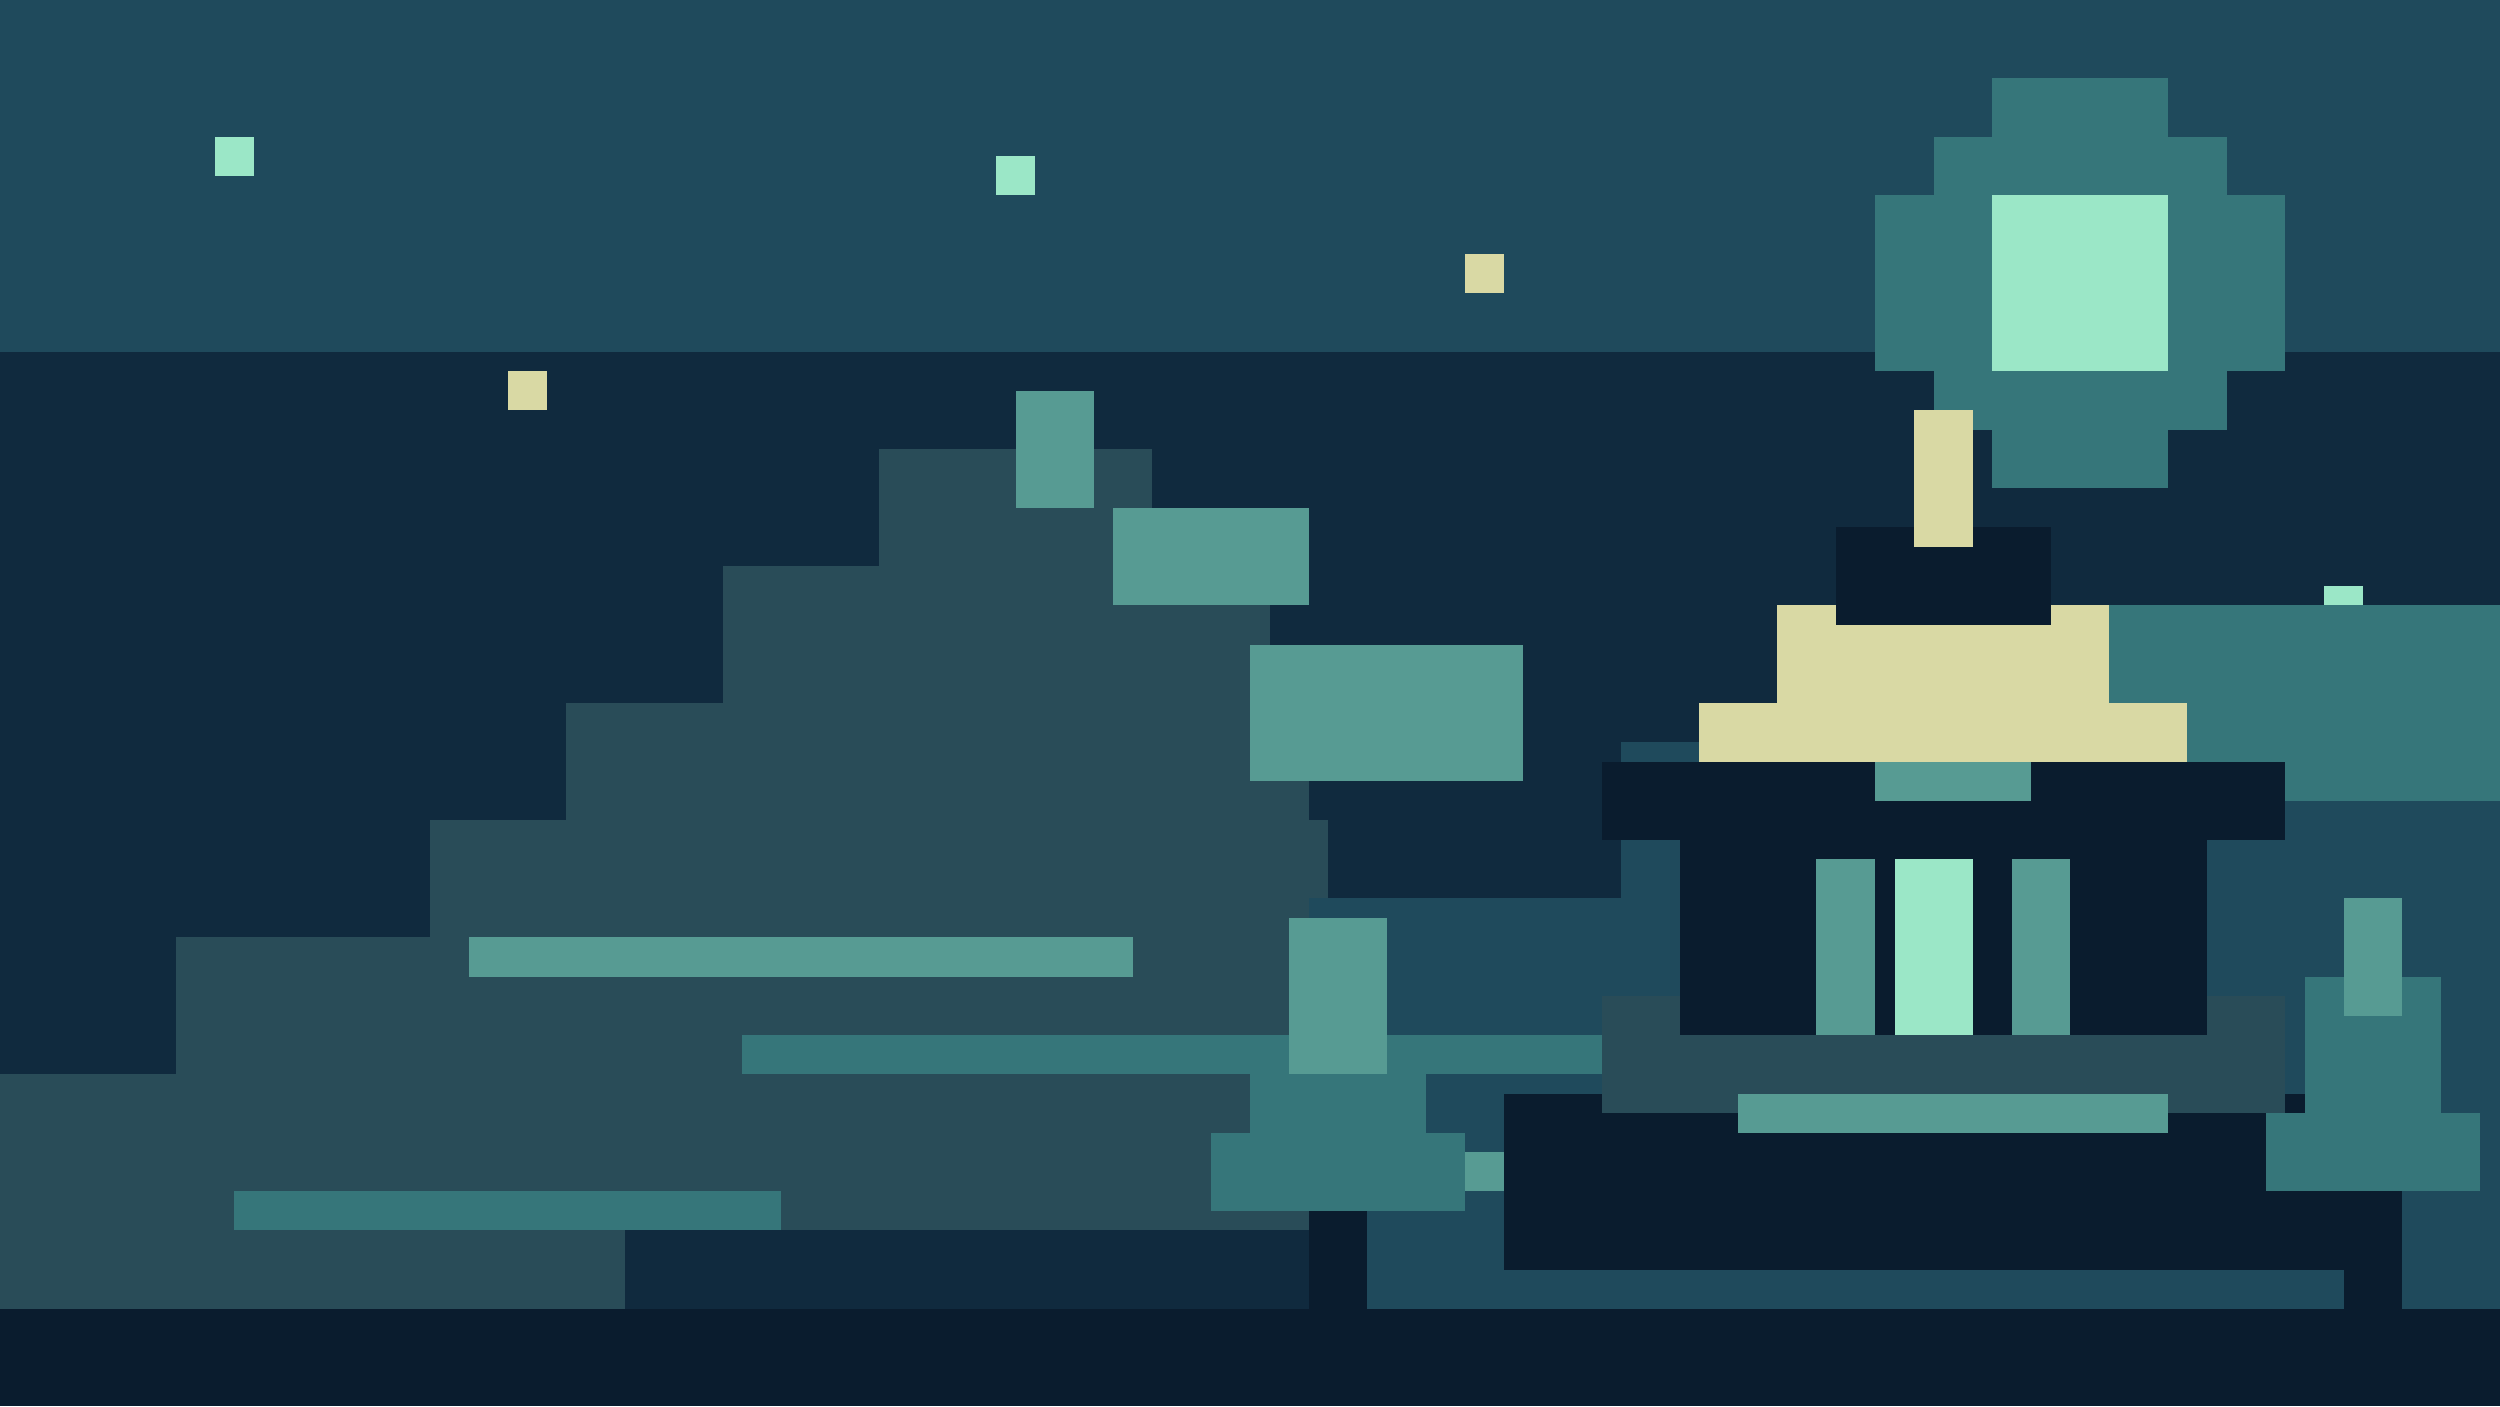
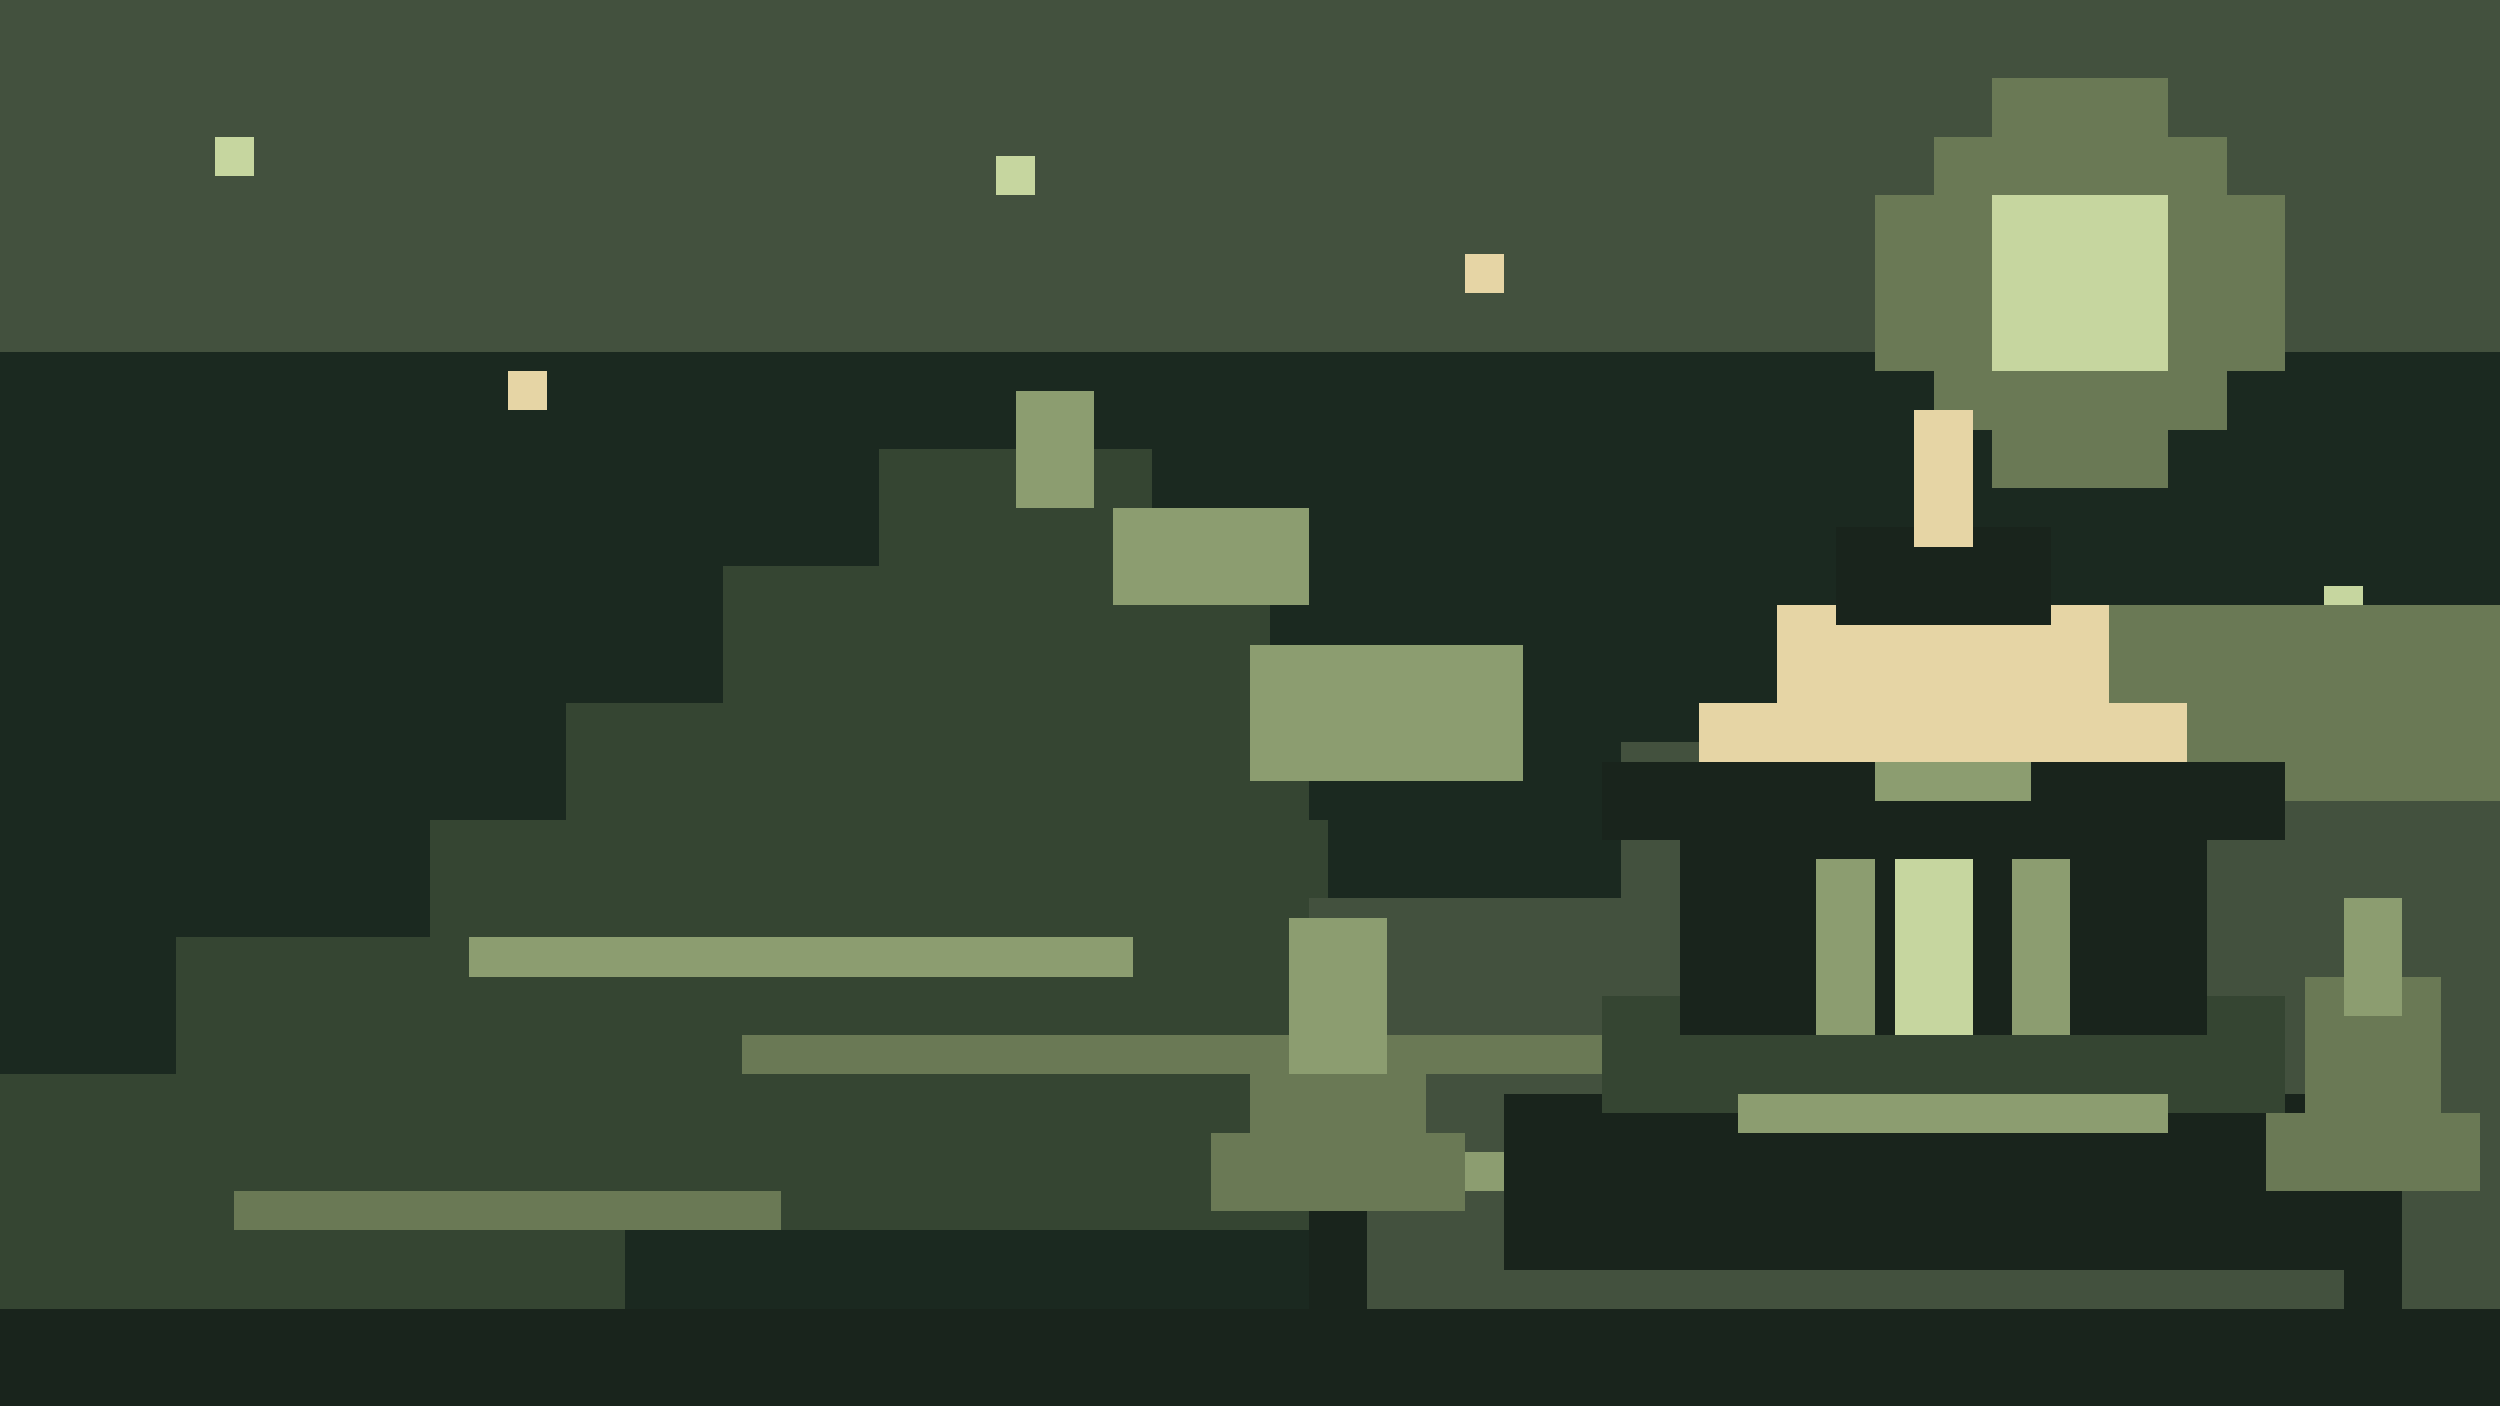
<svg xmlns="http://www.w3.org/2000/svg" viewBox="0 0 128 72" shape-rendering="crispEdges">
-   <path fill="#102a3e" d="M0 0h128v72h-128Z" />
-   <path fill="#1f4a5c" d="M0 0h128v18h-128Z" />
-   <path fill="#36767a" d="M99 7h15v15h-15ZM102 4h9v21h-9ZM96 10h21v9h-21Z" />
-   <path fill="#9be7c7" d="M102 10h9v9h-9ZM11 7h2v2h-2Z" />
-   <path fill="#d9d9a4" d="M26 19h2v2h-2Z" />
-   <path fill="#9be7c7" d="M51 8h2v2h-2Z" />
-   <path fill="#d9d9a4" d="M75 13h2v2h-2Z" />
-   <path fill="#9be7c7" d="M119 30h2v2h-2Z" />
-   <path fill="#294c58" d="M22 42h46v21h-46ZM29 36h38v7h-38ZM37 29h28v8h-28ZM45 23h14v9h-14Z" />
-   <path fill="#579b93" d="M52 20h4v6h-4ZM57 26h10v5h-10ZM64 33h14v7h-14Z" />
-   <path fill="#294c58" d="M0 55h32v15h-32ZM9 48h20v10h-20Z" />
-   <path fill="#1f4a5c" d="M67 46h61v26h-61ZM83 38h45v11h-45Z" />
-   <path fill="#36767a" d="M95 31h33v10h-33Z" />
-   <path fill="#579b93" d="M24 48h34v2h-34Z" />
-   <path fill="#36767a" d="M38 53h44v2h-44Z" />
-   <path fill="#579b93" d="M72 59h38v2h-38Z" />
-   <path fill="#36767a" d="M12 61h28v2h-28Z" />
-   <path fill="#0a1c2e" d="M77 56h45v9h-45Z" />
-   <path fill="#294c58" d="M82 51h35v6h-35Z" />
-   <path fill="#0a1c2e" d="M86 43h27v10h-27Z" />
-   <path fill="#d9d9a4" d="M87 36h25v3h-25Z" />
-   <path fill="#0a1c2e" d="M82 39h35v4h-35Z" />
-   <path fill="#d9d9a4" d="M91 31h17v5h-17Z" />
-   <path fill="#0a1c2e" d="M94 27h11v5h-11Z" />
-   <path fill="#d9d9a4" d="M98 21h3v7h-3Z" />
-   <path fill="#579b93" d="M93 44h3v9h-3ZM103 44h3v9h-3Z" />
-   <path fill="#9be7c7" d="M97 44h4v9h-4Z" />
-   <path fill="#579b93" d="M89 56h22v2h-22ZM96 39h8v2h-8Z" />
-   <path fill="#0a1c2e" d="M0 67h128v5h-128ZM67 53h3v15h-3Z" />
-   <path fill="#36767a" d="M62 58h13v4h-13ZM64 53h9v5h-9Z" />
-   <path fill="#579b93" d="M66 47h5v8h-5Z" />
-   <path fill="#0a1c2e" d="M120 50h3v18h-3Z" />
-   <path fill="#36767a" d="M116 57h11v4h-11ZM118 50h7v8h-7Z" />
-   <path fill="#579b93" d="M120 46h3v6h-3Z" />
+   <path fill="#1b2920" d="M0 0h128v72h-128Z" />
+   <path fill="#43513e" d="M0 0h128v18h-128Z" />
+   <path fill="#6a7955" d="M99 7h15v15h-15ZM102 4h9v21h-9ZM96 10h21v9h-21Z" />
+   <path fill="#c6d69f" d="M102 10h9v9h-9ZM11 7h2v2h-2Z" />
+   <path fill="#e6d5a5" d="M26 19h2v2h-2Z" />
+   <path fill="#c6d69f" d="M51 8h2v2h-2Z" />
+   <path fill="#e6d5a5" d="M75 13h2v2h-2Z" />
+   <path fill="#c6d69f" d="M119 30h2v2h-2Z" />
+   <path fill="#354532" d="M22 42h46v21h-46ZM29 36h38v7h-38ZM37 29h28v8h-28ZM45 23h14v9h-14Z" />
+   <path fill="#8c9d70" d="M52 20h4v6h-4ZM57 26h10v5h-10ZM64 33h14v7h-14Z" />
+   <path fill="#354532" d="M0 55h32v15h-32ZM9 48h20v10h-20Z" />
+   <path fill="#43513e" d="M67 46h61v26h-61ZM83 38h45v11h-45Z" />
+   <path fill="#6a7955" d="M95 31h33v10h-33Z" />
+   <path fill="#8c9d70" d="M24 48h34v2h-34Z" />
+   <path fill="#6a7955" d="M38 53h44v2h-44Z" />
+   <path fill="#8c9d70" d="M72 59h38v2h-38Z" />
+   <path fill="#6a7955" d="M12 61h28v2h-28Z" />
+   <path fill="#19241c" d="M77 56h45v9h-45Z" />
+   <path fill="#354532" d="M82 51h35v6h-35Z" />
+   <path fill="#19241c" d="M86 43h27v10h-27Z" />
+   <path fill="#e6d5a5" d="M87 36h25v3h-25Z" />
+   <path fill="#19241c" d="M82 39h35v4h-35Z" />
+   <path fill="#e6d5a5" d="M91 31h17v5h-17Z" />
+   <path fill="#19241c" d="M94 27h11v5h-11Z" />
+   <path fill="#e6d5a5" d="M98 21h3v7h-3Z" />
+   <path fill="#8c9d70" d="M93 44h3v9h-3ZM103 44h3v9h-3Z" />
+   <path fill="#c6d69f" d="M97 44h4v9h-4Z" />
+   <path fill="#8c9d70" d="M89 56h22v2h-22ZM96 39h8v2h-8Z" />
+   <path fill="#19241c" d="M0 67h128v5h-128ZM67 53h3v15h-3Z" />
+   <path fill="#6a7955" d="M62 58h13v4h-13ZM64 53h9v5h-9Z" />
+   <path fill="#8c9d70" d="M66 47h5v8h-5Z" />
+   <path fill="#19241c" d="M120 50h3v18h-3Z" />
+   <path fill="#6a7955" d="M116 57h11v4h-11ZM118 50h7v8h-7Z" />
+   <path fill="#8c9d70" d="M120 46h3v6h-3Z" />
</svg>
